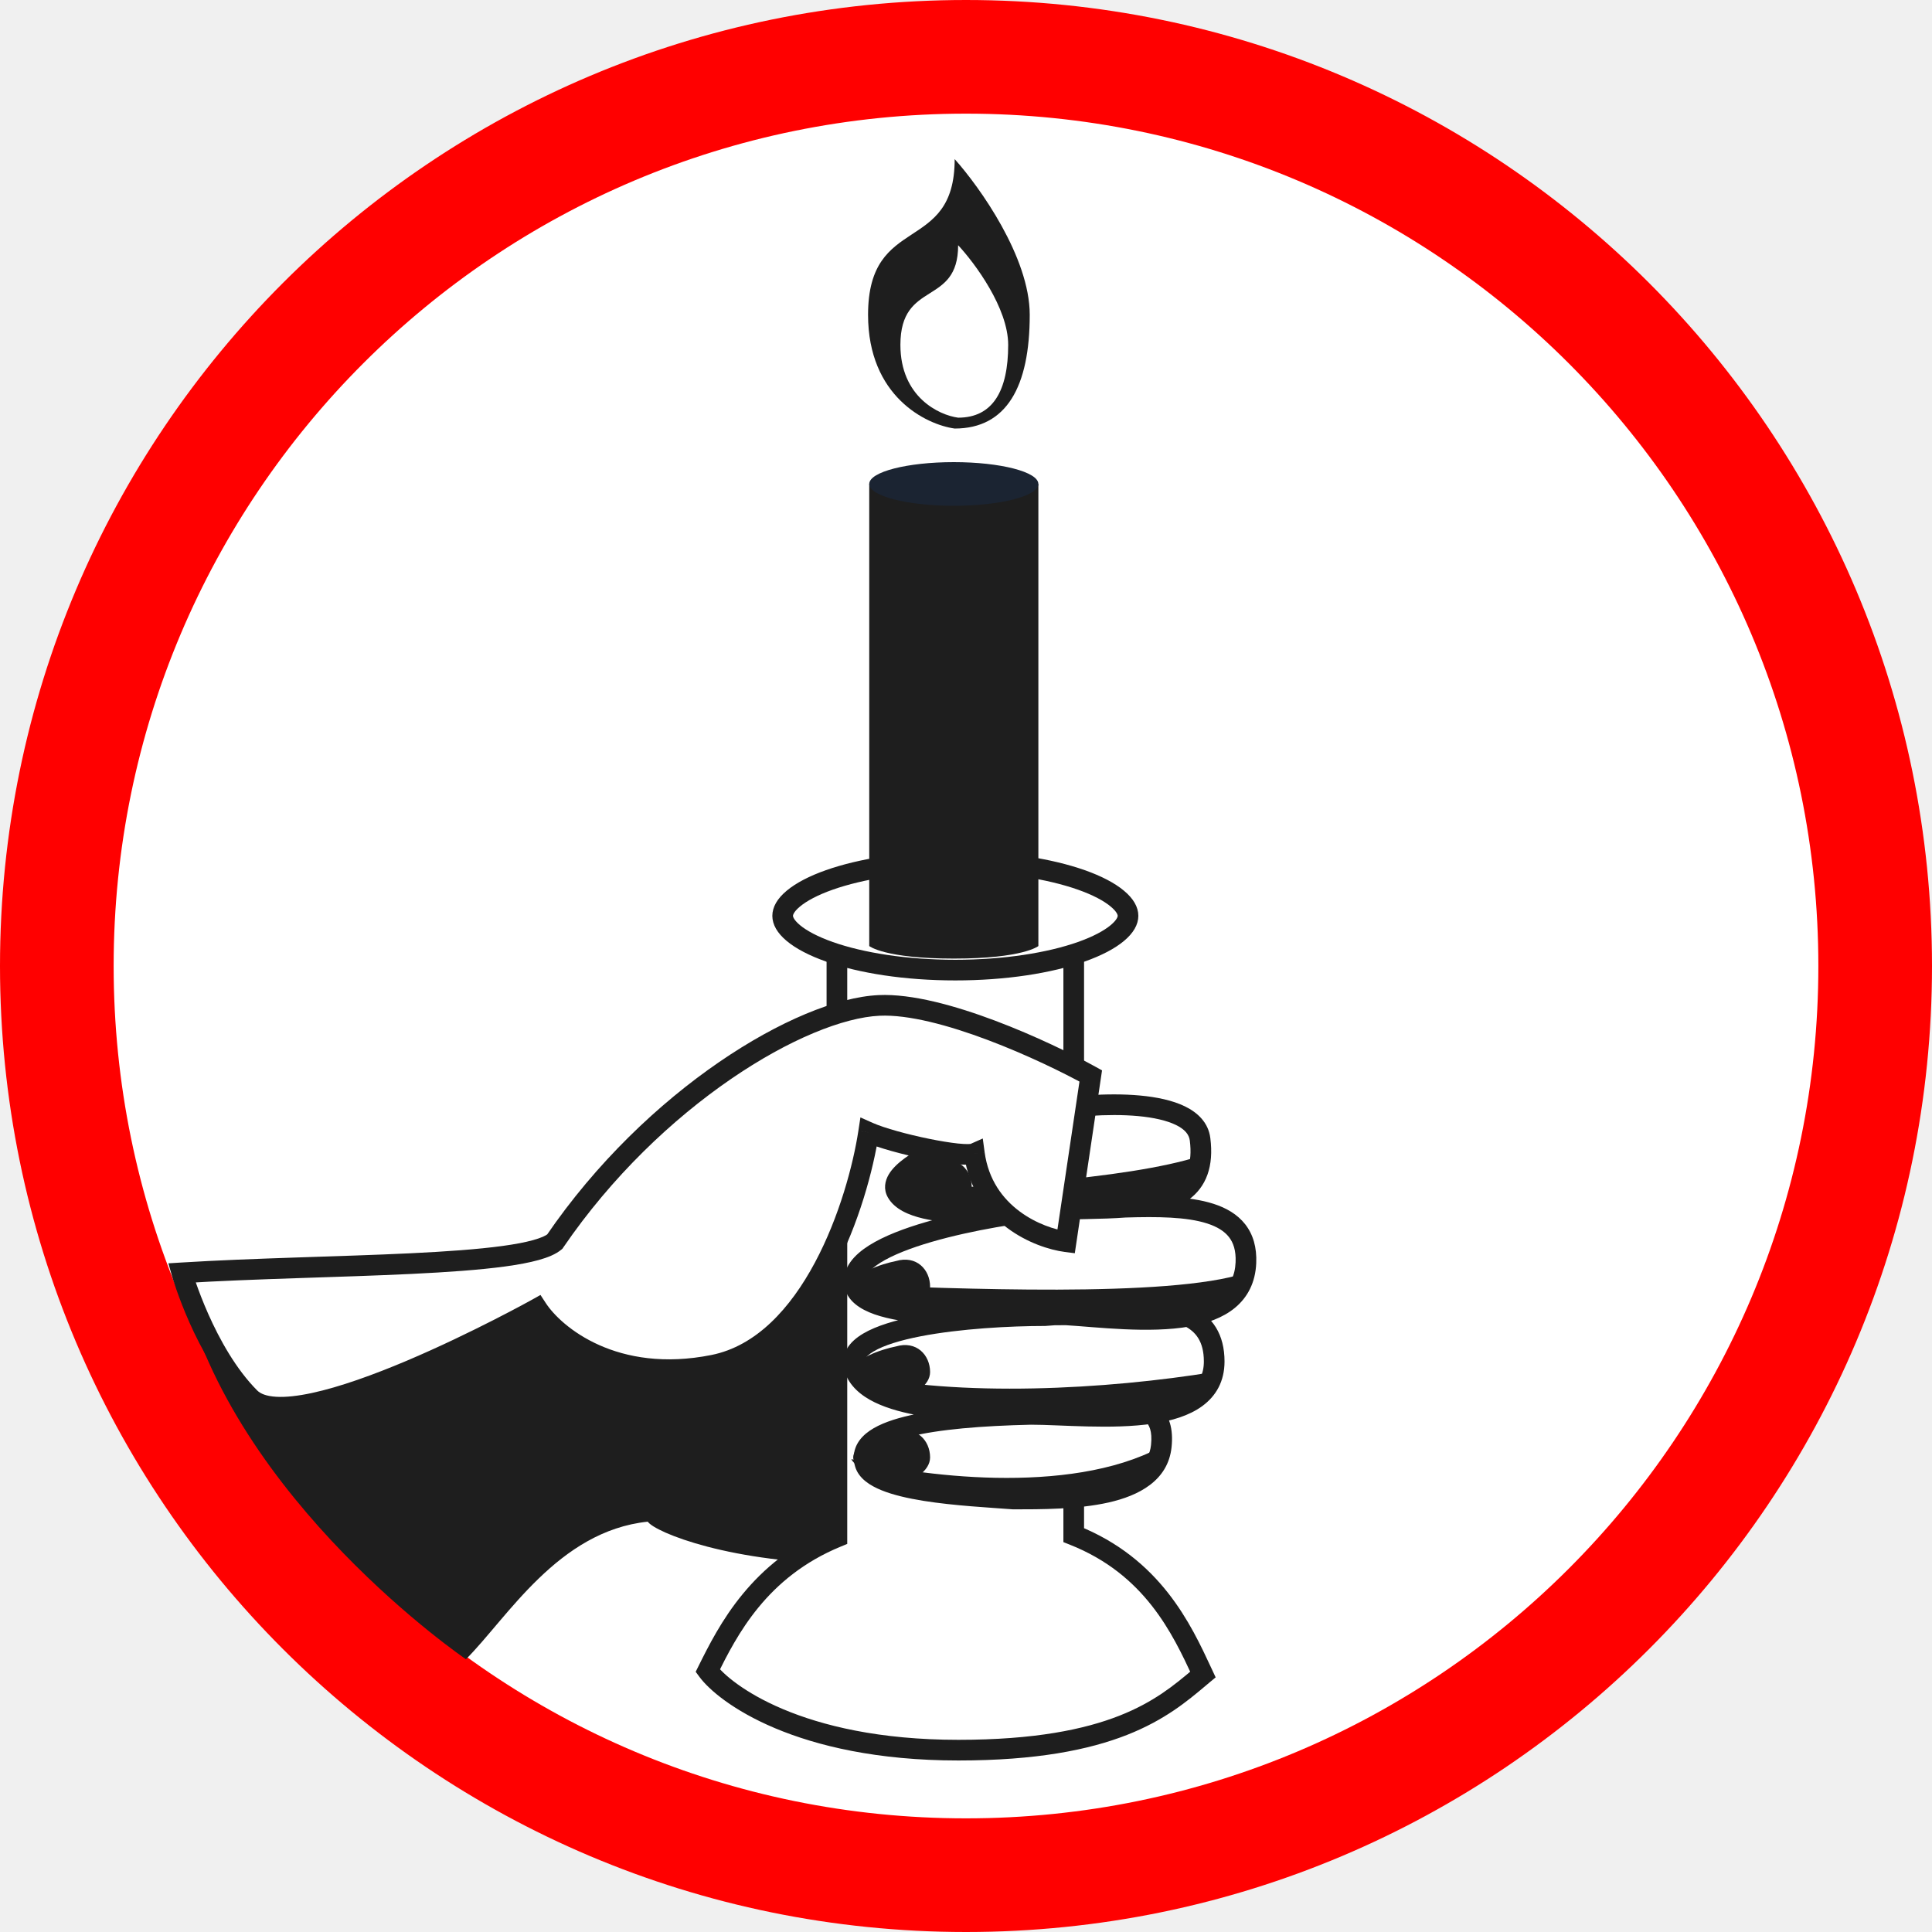
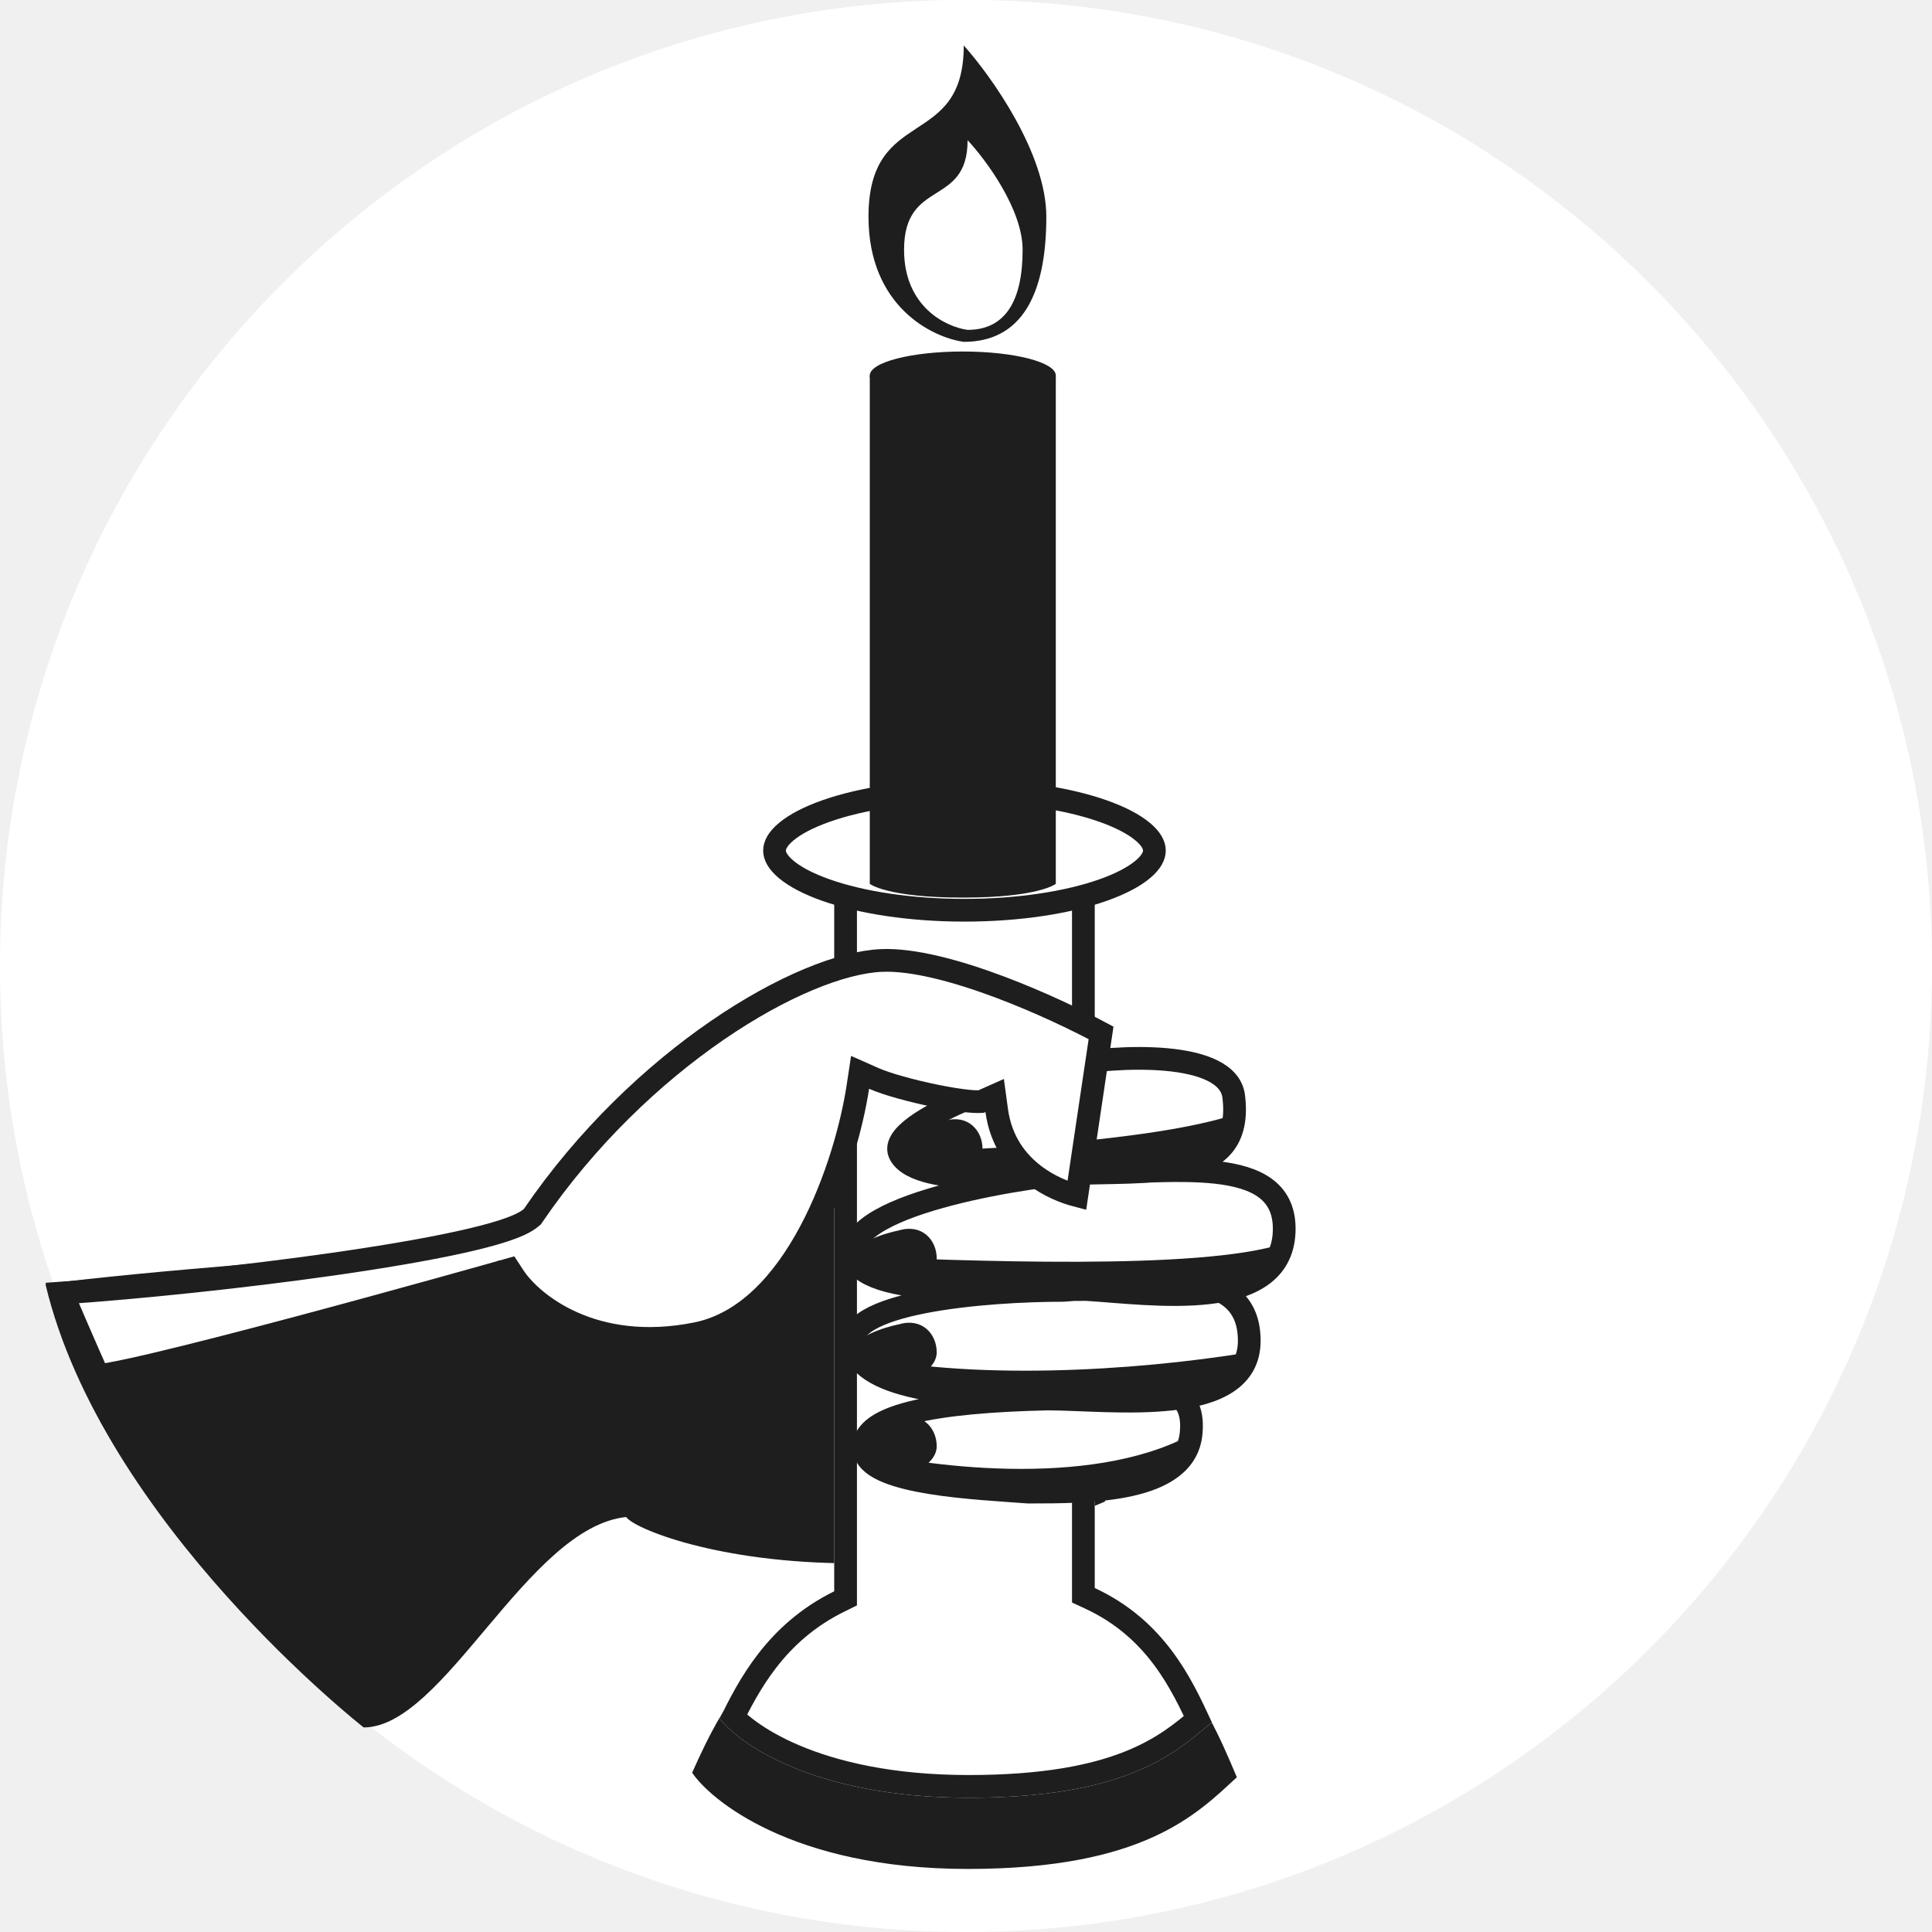
<svg xmlns="http://www.w3.org/2000/svg" width="85" height="85" viewBox="0 0 85 85" fill="none">
-   <path d="M82.5 42.5C82.5 64.591 64.591 82.5 42.5 82.5C20.409 82.5 2.5 64.591 2.5 42.5C2.5 20.409 20.409 2.5 42.5 2.5C64.591 2.5 82.5 20.409 82.5 42.5Z" fill="white" stroke="#FF0000" stroke-width="5" />
-   <path d="M37.529 68.799C42.885 68.799 45.002 67.41 47.649 66.329C49.828 54.751 44.846 48.73 42.355 47.959C39.864 47.187 37.062 51.664 36.439 53.825C35.941 55.554 15.992 55.419 8 56.5C10.273 66.045 20.5 73 20.5 73C22.318 71.182 24.555 67.359 28.499 66.947C28.81 67.41 32.173 68.799 37.529 68.799Z" fill="#1E1E1E" />
-   <path fill-rule="evenodd" clip-rule="evenodd" d="M41.25 37.45C38.804 37.45 36.82 39.434 36.82 41.88V67.621C33.384 69.035 32.019 71.732 31.138 73.505C31.846 74.467 35.107 77 42.163 77C48.963 77 51.17 75.145 52.748 73.819C52.808 73.769 52.866 73.72 52.924 73.672C52.911 73.645 52.899 73.618 52.886 73.59C51.989 71.663 50.711 68.916 47.24 67.539V41.88C47.24 39.434 45.257 37.45 42.81 37.45H41.25Z" fill="white" />
-   <path d="M36.82 67.621L36.993 68.042L37.275 67.926V67.621H36.82ZM31.138 73.505L30.731 73.303L30.607 73.552L30.772 73.775L31.138 73.505ZM52.748 73.819L53.041 74.167L53.041 74.167L52.748 73.819ZM52.924 73.672L53.215 74.02L53.484 73.797L53.336 73.48L52.924 73.672ZM52.886 73.59L53.298 73.399L53.298 73.399L52.886 73.59ZM47.24 67.539H46.785V67.847L47.072 67.961L47.24 67.539ZM37.275 41.88C37.275 39.685 39.055 37.905 41.25 37.905V36.996C38.553 36.996 36.366 39.182 36.366 41.88H37.275ZM37.275 67.621V41.88H36.366V67.621H37.275ZM36.647 67.201C33.044 68.683 31.615 71.522 30.731 73.303L31.545 73.707C32.422 71.942 33.724 69.386 36.993 68.042L36.647 67.201ZM30.772 73.775C31.592 74.888 35.012 77.454 42.163 77.454V76.545C35.201 76.545 32.101 74.046 31.504 73.236L30.772 73.775ZM42.163 77.454C45.603 77.454 47.915 76.985 49.581 76.33C51.252 75.672 52.245 74.836 53.041 74.167L52.456 73.471C51.674 74.128 50.775 74.883 49.248 75.484C47.715 76.087 45.523 76.545 42.163 76.545V77.454ZM53.041 74.167C53.1 74.117 53.158 74.068 53.215 74.02L52.633 73.323C52.574 73.371 52.515 73.421 52.456 73.471L53.041 74.167ZM53.336 73.48C53.324 73.453 53.311 73.426 53.298 73.399L52.474 73.782C52.487 73.809 52.499 73.837 52.512 73.864L53.336 73.48ZM53.298 73.399C52.4 71.469 51.059 68.565 47.407 67.116L47.072 67.961C50.362 69.267 51.578 71.857 52.474 73.782L53.298 73.399ZM46.785 41.88V67.539H47.694V41.88H46.785ZM42.81 37.905C45.005 37.905 46.785 39.685 46.785 41.88H47.694C47.694 39.182 45.508 36.996 42.81 36.996V37.905ZM41.25 37.905H42.81V36.996H41.25V37.905Z" fill="#1E1E1E" />
-   <path d="M45.972 48.883C48.144 48.47 52.566 48.263 52.798 50.125C53.082 52.397 51.578 52.951 49.498 53.111C52.31 53.026 54.92 53.139 54.815 55.555C54.752 57.016 53.674 57.659 52.271 57.91C52.97 58.248 53.419 58.856 53.419 59.899C53.419 61.345 52.218 61.949 50.679 62.181C51.003 62.457 51.167 62.91 51.092 63.623C50.847 65.95 47.058 65.95 44.576 65.95C42.559 65.795 38.432 65.64 38.059 64.399C37.594 62.847 41.007 62.325 45.351 62.227C42.61 62.072 38.215 62.072 37.594 60.21C36.973 58.348 42.92 57.882 45.972 57.882C46.105 57.874 46.244 57.864 46.387 57.851C43.261 57.883 37.828 58.129 37.593 56.486C37.312 54.517 43.788 53.446 46.041 53.225C46.018 53.226 45.995 53.227 45.972 53.228C45.352 53.256 40.231 53.848 39.455 52.452C38.679 51.056 45.506 48.965 45.972 48.883Z" fill="white" />
-   <path d="M45.972 48.883L46.05 49.331L46.057 49.33L45.972 48.883ZM52.798 50.125L52.347 50.181V50.181L52.798 50.125ZM45.972 53.228L45.992 53.682L45.992 53.682L45.972 53.228ZM39.455 52.452L39.058 52.673L39.455 52.452ZM46.592 53.183L46.598 52.729L46.587 52.728L46.575 52.729L46.592 53.183ZM54.815 55.555L54.361 55.535V55.535L54.815 55.555ZM46.903 57.848L46.93 57.395L46.916 57.394H46.903V57.848ZM37.593 56.486L37.144 56.55H37.144L37.593 56.486ZM45.972 57.882V58.337H45.985L45.998 58.336L45.972 57.882ZM37.594 60.21L38.025 60.066H38.025L37.594 60.21ZM51.092 63.623L51.544 63.671L51.092 63.623ZM44.576 65.95L44.541 66.403L44.558 66.405H44.576V65.95ZM38.059 64.399L38.495 64.268L38.059 64.399ZM46.057 49.33C47.113 49.129 48.718 48.979 50.071 49.103C50.75 49.166 51.33 49.295 51.739 49.495C52.142 49.693 52.315 49.924 52.347 50.181L53.249 50.068C53.165 49.395 52.698 48.953 52.139 48.679C51.586 48.408 50.88 48.265 50.154 48.198C48.695 48.064 47.002 48.224 45.887 48.437L46.057 49.33ZM52.347 50.181C52.412 50.7 52.37 51.085 52.267 51.375C52.166 51.658 51.997 51.873 51.765 52.044C51.277 52.404 50.497 52.579 49.464 52.658L49.533 53.565C50.58 53.484 51.592 53.301 52.305 52.776C52.673 52.505 52.957 52.145 53.123 51.68C53.287 51.222 53.327 50.686 53.249 50.068L52.347 50.181ZM49.464 52.658C48.407 52.74 47.265 52.717 46.022 52.771L46.061 53.679C47.208 53.629 48.477 53.646 49.533 53.565L49.464 52.658ZM46.022 52.771C45.998 52.772 45.974 52.773 45.951 52.774L45.992 53.682C46.015 53.681 46.038 53.68 46.061 53.679L46.022 52.771ZM45.951 52.774C45.596 52.79 44.219 52.943 42.779 52.92C42.064 52.908 41.37 52.853 40.817 52.724C40.232 52.587 39.945 52.397 39.853 52.231L39.058 52.673C39.354 53.205 39.997 53.465 40.61 53.609C41.255 53.76 42.025 53.817 42.765 53.829C44.234 53.852 45.728 53.694 45.992 53.682L45.951 52.774ZM39.853 52.231C39.847 52.221 39.848 52.221 39.849 52.22C39.849 52.213 39.853 52.185 39.884 52.133C39.951 52.02 40.098 51.867 40.349 51.684C40.843 51.322 41.599 50.944 42.425 50.593C43.245 50.246 44.105 49.937 44.791 49.711C45.133 49.597 45.43 49.505 45.655 49.439C45.767 49.406 45.86 49.38 45.931 49.361C45.966 49.351 45.994 49.344 46.016 49.339C46.027 49.336 46.035 49.334 46.042 49.333C46.048 49.331 46.051 49.331 46.05 49.331L45.893 48.436C45.738 48.463 45.19 48.621 44.505 48.848C43.804 49.079 42.919 49.396 42.071 49.756C41.229 50.113 40.394 50.524 39.812 50.95C39.525 51.16 39.262 51.4 39.102 51.669C38.932 51.956 38.861 52.318 39.058 52.673L39.853 52.231ZM46.587 53.638C47.522 53.649 48.548 53.595 49.512 53.566L49.485 52.657C48.49 52.687 47.507 52.74 46.598 52.729L46.587 53.638ZM49.512 53.566C50.93 53.523 52.207 53.536 53.111 53.828C53.554 53.971 53.867 54.168 54.067 54.423C54.261 54.67 54.384 55.017 54.361 55.535L55.269 55.575C55.299 54.885 55.135 54.312 54.782 53.861C54.434 53.418 53.939 53.139 53.39 52.963C52.313 52.615 50.878 52.615 49.485 52.657L49.512 53.566ZM54.361 55.535C54.335 56.142 54.106 56.546 53.755 56.836C53.388 57.141 52.855 57.344 52.191 57.463L52.351 58.358C53.09 58.225 53.797 57.982 54.335 57.537C54.89 57.077 55.232 56.429 55.269 55.575L54.361 55.535ZM52.191 57.463C50.536 57.758 48.411 57.483 46.93 57.395L46.875 58.302C48.246 58.384 50.555 58.679 52.351 58.358L52.191 57.463ZM46.903 57.394C46.737 57.394 46.564 57.395 46.383 57.397L46.392 58.306C46.571 58.304 46.741 58.303 46.903 58.303V57.394ZM46.383 57.397C44.802 57.413 42.694 57.481 40.942 57.343C40.063 57.275 39.312 57.156 38.777 56.968C38.209 56.769 38.063 56.558 38.043 56.422L37.144 56.55C37.241 57.236 37.862 57.61 38.476 57.826C39.124 58.053 39.97 58.179 40.87 58.25C42.675 58.392 44.846 58.321 46.392 58.306L46.383 57.397ZM38.043 56.422C38.014 56.219 38.142 55.927 38.721 55.561C39.269 55.215 40.074 54.904 40.993 54.637C42.824 54.105 44.977 53.786 46.086 53.677L45.997 52.772C44.852 52.885 42.641 53.212 40.74 53.764C39.794 54.038 38.892 54.378 38.235 54.793C37.608 55.189 37.032 55.769 37.144 56.55L38.043 56.422ZM46.086 53.677C46.314 53.655 46.492 53.642 46.609 53.637L46.575 52.729C46.432 52.734 46.234 52.749 45.997 52.772L46.086 53.677ZM45.998 58.336C46.137 58.328 46.281 58.317 46.427 58.304L46.347 57.398C46.207 57.411 46.073 57.421 45.945 57.429L45.998 58.336ZM46.427 58.304C47.387 58.219 48.431 58.061 49.485 58.008C50.535 57.954 51.448 58.018 52.073 58.319L52.468 57.501C51.621 57.092 50.506 57.045 49.439 57.1C48.378 57.154 47.216 57.322 46.347 57.398L46.427 58.304ZM52.073 58.319C52.359 58.457 52.574 58.64 52.72 58.878C52.867 59.117 52.965 59.444 52.965 59.899H53.874C53.874 59.312 53.747 58.812 53.495 58.402C53.242 57.991 52.882 57.7 52.468 57.501L52.073 58.319ZM52.965 59.899C52.965 60.471 52.739 60.85 52.358 61.128C51.952 61.425 51.352 61.62 50.611 61.732L50.747 62.631C51.545 62.51 52.316 62.286 52.895 61.862C53.5 61.419 53.874 60.773 53.874 59.899H52.965ZM50.611 61.732C49.769 61.859 48.808 61.871 47.872 61.849C46.962 61.828 46.029 61.772 45.351 61.772V62.681C46.028 62.681 46.876 62.736 47.851 62.758C48.799 62.781 49.825 62.77 50.747 62.631L50.611 61.732ZM45.377 61.773C43.981 61.694 42.239 61.657 40.752 61.41C40.01 61.287 39.366 61.116 38.882 60.88C38.395 60.643 38.126 60.369 38.025 60.066L37.163 60.353C37.372 60.982 37.886 61.406 38.483 61.697C39.083 61.989 39.826 62.178 40.603 62.307C42.154 62.564 43.98 62.604 45.326 62.68L45.377 61.773ZM38.025 60.066C37.988 59.954 38.001 59.878 38.045 59.801C38.1 59.705 38.219 59.584 38.443 59.452C38.892 59.187 39.61 58.966 40.493 58.794C42.243 58.453 44.46 58.337 45.972 58.337V57.428C44.432 57.428 42.15 57.545 40.319 57.902C39.411 58.079 38.568 58.323 37.981 58.669C37.687 58.843 37.42 59.063 37.256 59.349C37.082 59.654 37.045 59.999 37.163 60.353L38.025 60.066ZM45.362 62.681C45.824 62.671 46.333 62.605 46.835 62.531C47.348 62.456 47.848 62.373 48.334 62.316C48.818 62.26 49.254 62.235 49.618 62.27C49.986 62.305 50.231 62.397 50.385 62.527L50.974 61.835C50.62 61.533 50.161 61.409 49.704 61.365C49.244 61.321 48.734 61.355 48.229 61.413C47.725 61.471 47.193 61.56 46.703 61.632C46.203 61.705 45.742 61.763 45.341 61.772L45.362 62.681ZM50.385 62.527C50.554 62.672 50.706 62.949 50.64 63.575L51.544 63.671C51.628 62.871 51.453 62.243 50.974 61.835L50.385 62.527ZM50.64 63.575C50.551 64.423 49.828 64.933 48.573 65.216C47.343 65.494 45.829 65.496 44.576 65.496V66.405C45.804 66.405 47.426 66.407 48.773 66.103C50.094 65.804 51.388 65.15 51.544 63.671L50.64 63.575ZM44.611 65.497C43.584 65.418 42.079 65.342 40.773 65.133C40.119 65.028 39.545 64.894 39.122 64.722C38.669 64.538 38.524 64.365 38.495 64.268L37.624 64.529C37.781 65.054 38.291 65.365 38.78 65.564C39.298 65.775 39.952 65.922 40.629 66.031C41.984 66.248 43.551 66.327 44.541 66.403L44.611 65.497ZM38.495 64.268C38.461 64.155 38.468 64.077 38.49 64.015C38.513 63.948 38.567 63.864 38.682 63.768C38.925 63.566 39.363 63.372 40.013 63.209C41.298 62.885 43.194 62.73 45.362 62.681L45.341 61.772C43.164 61.822 41.182 61.977 39.791 62.327C39.102 62.5 38.503 62.734 38.1 63.069C37.894 63.242 37.723 63.454 37.632 63.713C37.539 63.977 37.541 64.254 37.624 64.529L38.495 64.268Z" fill="#1E1E1E" />
-   <path d="M47.565 65.852C50.284 65.573 51.022 64.283 51.051 63.673C47.007 65.834 40.302 64.922 37.455 64.196C37.717 64.719 39.111 65.154 39.547 65.329C39.983 65.503 44.166 66.2 47.565 65.852Z" fill="#1E1E1E" />
-   <path d="M39.371 52.224C39.371 51.623 40.623 51.223 41.249 51.097C42.152 50.831 42.752 51.473 42.752 52.224C42.752 52.825 42.001 53.226 41.625 53.351C40.874 53.226 39.371 52.825 39.371 52.224Z" fill="#1E1E1E" />
-   <path d="M47.128 53.303C51.398 53.128 52.706 52.693 52.793 50.862C49.585 51.908 42.509 52.286 39.371 52.344C39.981 53.39 41.639 53.527 47.128 53.303Z" fill="#1E1E1E" />
-   <path d="M46.903 54.629L47.989 47.337C46.024 46.251 41.411 44.11 38.68 44.234C35.267 44.389 28.75 48.268 24.406 54.629C23.061 55.767 14.364 55.605 8 56C8 56 9 59.5 11 61.5C13 63.5 23.63 57.577 23.63 57.577C24.406 58.766 27.044 60.928 31.388 60.059C35.732 59.19 37.749 52.87 38.215 49.819C39.332 50.316 42.404 50.957 42.869 50.75C43.241 53.481 45.714 54.474 46.903 54.629Z" fill="white" />
-   <path d="M47.989 47.337L48.439 47.404L48.485 47.092L48.209 46.939L47.989 47.337ZM46.903 54.629L46.844 55.08L47.287 55.137L47.353 54.696L46.903 54.629ZM42.869 50.75L43.319 50.689L43.238 50.089L42.684 50.335L42.869 50.75ZM38.215 49.819L38.399 49.404L37.855 49.162L37.765 49.751L38.215 49.819ZM38.68 44.234L38.659 43.78L38.68 44.234ZM24.406 54.629L24.7 54.976L24.747 54.936L24.781 54.885L24.406 54.629ZM8 56L7.972 55.546L7.408 55.581L7.563 56.125L8 56ZM31.388 60.059L31.477 60.505L31.388 60.059ZM23.63 57.577L24.011 57.328L23.779 56.973L23.409 57.18L23.63 57.577ZM47.539 47.27L46.453 54.562L47.353 54.696L48.439 47.404L47.539 47.27ZM46.962 54.178C46.435 54.109 45.595 53.848 44.852 53.291C44.119 52.743 43.486 51.914 43.319 50.689L42.419 50.812C42.624 52.317 43.414 53.35 44.307 54.019C45.19 54.681 46.182 54.993 46.844 55.08L46.962 54.178ZM42.684 50.335C42.719 50.319 42.704 50.334 42.577 50.335C42.47 50.336 42.326 50.328 42.15 50.31C41.798 50.273 41.351 50.2 40.877 50.103C39.918 49.908 38.911 49.631 38.399 49.404L38.03 50.234C38.636 50.504 39.723 50.796 40.696 50.994C41.187 51.094 41.665 51.173 42.055 51.214C42.25 51.234 42.431 51.246 42.586 51.244C42.72 51.243 42.903 51.233 43.054 51.165L42.684 50.335ZM48.209 46.939C47.21 46.387 45.545 45.57 43.782 44.906C42.035 44.248 40.124 43.713 38.659 43.78L38.701 44.688C39.967 44.63 41.728 45.104 43.461 45.757C45.178 46.404 46.803 47.201 47.769 47.735L48.209 46.939ZM38.659 43.78C36.828 43.863 34.261 44.926 31.635 46.729C28.993 48.543 26.237 51.142 24.031 54.373L24.781 54.885C26.919 51.755 29.593 49.234 32.149 47.479C34.721 45.713 37.119 44.76 38.701 44.688L38.659 43.78ZM24.112 54.282C24.023 54.358 23.819 54.459 23.454 54.56C23.103 54.658 22.651 54.743 22.108 54.817C21.025 54.965 19.63 55.063 18.063 55.139C14.956 55.288 11.149 55.349 7.972 55.546L8.028 56.454C11.215 56.256 14.938 56.2 18.107 56.047C19.679 55.971 21.107 55.872 22.232 55.718C22.794 55.641 23.291 55.549 23.698 55.436C24.091 55.327 24.453 55.184 24.7 54.976L24.112 54.282ZM37.765 49.751C37.538 51.237 36.931 53.529 35.855 55.544C34.772 57.572 33.27 59.219 31.299 59.614L31.477 60.505C33.85 60.03 35.529 58.083 36.657 55.972C37.792 53.847 38.425 51.452 38.664 49.888L37.765 49.751ZM31.299 59.614C27.152 60.443 24.694 58.376 24.011 57.328L23.25 57.825C24.118 59.156 26.935 61.413 31.477 60.505L31.299 59.614ZM23.63 57.577C23.409 57.18 23.409 57.18 23.409 57.18C23.409 57.18 23.409 57.18 23.409 57.18C23.408 57.18 23.408 57.18 23.407 57.181C23.406 57.181 23.404 57.182 23.402 57.184C23.397 57.186 23.39 57.19 23.38 57.196C23.36 57.207 23.331 57.223 23.292 57.244C23.215 57.286 23.101 57.349 22.955 57.427C22.662 57.584 22.242 57.806 21.732 58.066C20.709 58.587 19.328 59.26 17.888 59.87C16.443 60.481 14.958 61.021 13.722 61.286C13.103 61.419 12.569 61.478 12.145 61.452C11.714 61.426 11.459 61.316 11.321 61.179L10.679 61.821C11.041 62.184 11.556 62.327 12.089 62.359C12.629 62.392 13.254 62.316 13.912 62.175C15.232 61.892 16.78 61.326 18.242 60.707C19.709 60.086 21.111 59.403 22.144 58.876C22.662 58.612 23.087 58.387 23.384 58.228C23.533 58.148 23.649 58.085 23.729 58.041C23.768 58.02 23.799 58.003 23.82 57.992C23.83 57.986 23.838 57.981 23.843 57.978C23.846 57.977 23.848 57.976 23.849 57.975C23.85 57.975 23.85 57.974 23.851 57.974C23.851 57.974 23.851 57.974 23.851 57.974C23.851 57.974 23.851 57.974 23.63 57.577ZM11.321 61.179C10.38 60.237 9.657 58.922 9.165 57.815C8.922 57.267 8.739 56.779 8.617 56.429C8.556 56.254 8.511 56.114 8.481 56.018C8.466 55.971 8.454 55.934 8.447 55.91C8.444 55.897 8.441 55.888 8.439 55.883C8.438 55.88 8.438 55.878 8.437 55.876C8.437 55.876 8.437 55.875 8.437 55.875C8.437 55.875 8.437 55.875 8.437 55.875C8.437 55.875 8.437 55.875 8.437 55.875C8.437 55.875 8.437 55.875 8 56C7.563 56.125 7.563 56.125 7.563 56.125C7.563 56.125 7.563 56.125 7.563 56.125C7.563 56.126 7.563 56.126 7.563 56.126C7.564 56.127 7.564 56.128 7.564 56.129C7.565 56.131 7.566 56.134 7.567 56.138C7.569 56.145 7.572 56.156 7.576 56.17C7.585 56.198 7.597 56.239 7.613 56.29C7.646 56.394 7.694 56.543 7.758 56.727C7.886 57.096 8.078 57.608 8.335 58.185C8.843 59.328 9.62 60.763 10.679 61.821L11.321 61.179Z" fill="#1E1E1E" />
-   <path d="M49.628 40.293C49.628 40.497 49.512 40.755 49.158 41.05C48.808 41.343 48.273 41.626 47.573 41.874C46.176 42.367 44.217 42.68 42.031 42.68C39.845 42.68 37.886 42.367 36.489 41.874C35.789 41.626 35.254 41.343 34.903 41.05C34.55 40.755 34.434 40.497 34.434 40.293C34.434 40.088 34.55 39.83 34.903 39.536C35.254 39.243 35.789 38.959 36.489 38.712C37.886 38.219 39.845 37.906 42.031 37.906C44.217 37.906 46.176 38.219 47.573 38.712C48.273 38.959 48.808 39.243 49.158 39.536C49.512 39.83 49.628 40.088 49.628 40.293Z" fill="white" stroke="#1E1E1E" stroke-width="0.909" />
-   <path d="M38.243 21.292H45.684V41.622C45.684 41.622 45.019 42.174 41.963 42.174C38.907 42.174 38.243 41.622 38.243 41.622V21.292Z" fill="#1E1E1E" />
-   <ellipse cx="41.963" cy="21.292" rx="3.72" ry="0.96" fill="#1B2432" />
-   <path d="M38.191 13.849C38.191 17.432 40.732 18.679 42.002 18.854C44.288 18.854 45.304 17.01 45.304 13.849C45.304 11.32 43.102 8.229 42.002 7C42.002 11.215 38.191 9.371 38.191 13.849Z" fill="#1E1E1E" />
-   <path d="M39.614 15.172C39.614 17.465 41.308 18.263 42.154 18.376C43.679 18.376 44.356 17.196 44.356 15.172C44.356 13.554 42.888 11.576 42.154 10.789C42.154 13.487 39.614 12.306 39.614 15.172Z" fill="white" />
-   <path d="M37.539 56.608C37.539 56.007 38.791 55.606 39.417 55.481C40.32 55.215 40.92 55.857 40.92 56.608C40.92 57.209 40.169 57.61 39.793 57.735C39.042 57.61 37.539 57.209 37.539 56.608Z" fill="#1E1E1E" />
-   <path d="M46.17 57.834C52.915 57.657 53.84 58.357 54.798 56.004C51.452 57.12 41.842 56.672 37.455 56.527C37.804 57.486 39.547 58.008 46.17 57.834Z" fill="#1E1E1E" />
-   <path d="M37.539 60.365C37.539 59.764 38.791 59.363 39.417 59.238C40.32 58.972 40.92 59.614 40.92 60.365C40.92 60.966 40.169 61.367 39.793 61.492C39.042 61.367 37.539 60.966 37.539 60.365Z" fill="#1E1E1E" />
-   <path d="M47.04 62.279C51.921 62.488 52.792 61.93 53.403 60.361C48.731 61.128 42.16 61.494 37.628 60.449C39.022 62.017 40.94 62.017 47.04 62.279Z" fill="#1E1E1E" />
-   <path d="M37.539 64.121C37.539 63.52 38.791 63.119 39.417 62.994C40.32 62.728 40.92 63.37 40.92 64.121C40.92 64.722 40.169 65.123 39.793 65.248C39.042 65.123 37.539 64.722 37.539 64.121Z" fill="#1E1E1E" />
+   <circle cx="42.5" cy="42.5" r="42.5" fill="white" />
+   <path d="M42.5 44C56.583 44 68 32.583 68 18.5C68 14.126 66.898 10.009 64.958 6.412C58.441 2.348 50.745 0 42.5 0C34.255 0 26.559 2.348 20.042 6.412C18.102 10.009 17 14.126 17 18.5C17 32.583 28.417 44 42.5 44Z" fill="white" />
+   <path d="M42.579 69.722C34.235 69.722 31.815 74.966 30.451 77.991C31.23 79.156 34.817 82.226 42.579 82.226C50.34 82.226 52.663 79.806 54.416 78.192C53.052 74.966 50.923 69.722 42.579 69.722Z" fill="#1E1E1E" />
+   <path d="M37.482 68.779C43.373 68.779 45.703 67.251 48.614 66.062C51.011 53.326 45.531 46.703 42.791 45.854C40.051 45.005 36.968 49.93 36.283 52.307C35.735 54.209 10.791 55.311 2 56.5C4.5 67 16 76 16 76C19.548 76 23.21 67.194 27.549 66.742C27.891 67.251 31.591 68.779 37.482 68.779Z" fill="#1E1E1E" />
+   <mask id="path-5-inside-1_4896_31832" fill="white">
+     <path fill-rule="evenodd" clip-rule="evenodd" d="M41.575 34.296C38.884 34.296 36.702 36.477 36.702 39.169V70.01C33.732 71.475 32.487 73.946 31.666 75.606C32.37 76.566 35.61 79.094 42.622 79.094C49.38 79.094 51.573 77.243 53.141 75.919C53.2 75.87 53.258 75.821 53.316 75.772C53.303 75.746 53.291 75.719 53.278 75.691C52.431 73.863 51.241 71.296 48.164 69.866V39.169C48.164 36.477 45.982 34.296 43.291 34.296H41.575Z" />
+   </mask>
+   <path fill-rule="evenodd" clip-rule="evenodd" d="M41.575 34.296C38.884 34.296 36.702 36.477 36.702 39.169V70.01C33.732 71.475 32.487 73.946 31.666 75.606C32.37 76.566 35.61 79.094 42.622 79.094C49.38 79.094 51.573 77.243 53.141 75.919C53.2 75.87 53.258 75.821 53.316 75.772C53.303 75.746 53.291 75.719 53.278 75.691C52.431 73.863 51.241 71.296 48.164 69.866V39.169C48.164 36.477 45.982 34.296 43.291 34.296H41.575Z" fill="white" />
+   <path d="M36.702 70.01L37.144 70.907L37.702 70.632V70.01H36.702ZM31.666 75.606L30.77 75.163L30.5 75.708L30.86 76.198L31.666 75.606ZM53.141 75.919L53.786 76.684L53.786 76.684L53.141 75.919ZM53.316 75.772L53.958 76.539L54.545 76.047L54.223 75.352L53.316 75.772ZM53.278 75.691L54.185 75.271L54.185 75.271L53.278 75.691ZM48.164 69.866H47.164V70.504L47.742 70.772L48.164 69.866ZM37.702 39.169C37.702 37.03 39.436 35.296 41.575 35.296V33.296C38.331 33.296 35.702 35.925 35.702 39.169H37.702ZM37.702 70.01V39.169H35.702V70.01H37.702ZM36.26 69.114C32.965 70.738 31.596 73.492 30.77 75.163L32.562 76.05C33.378 74.401 34.499 72.211 37.144 70.907L36.26 69.114ZM30.86 76.198C31.808 77.491 35.4 80.094 42.622 80.094V78.094C35.82 78.094 32.932 75.641 32.472 75.015L30.86 76.198ZM42.622 80.094C46.09 80.094 48.46 79.619 50.195 78.933C51.944 78.242 52.987 77.358 53.786 76.684L52.496 75.155C51.727 75.804 50.89 76.508 49.46 77.073C48.018 77.643 45.911 78.094 42.622 78.094V80.094ZM53.786 76.684C53.846 76.634 53.902 76.586 53.958 76.539L52.673 75.006C52.614 75.056 52.555 75.106 52.496 75.155L53.786 76.684ZM54.223 75.352C54.211 75.325 54.198 75.298 54.185 75.271L52.371 76.112C52.383 76.139 52.396 76.166 52.408 76.193L54.223 75.352ZM54.185 75.271C53.339 73.444 52.023 70.556 48.585 68.959L47.742 70.772C50.46 72.035 51.523 74.283 52.371 76.112L54.185 75.271ZM47.164 39.169V69.866H49.164V39.169H47.164ZM43.291 35.296C45.43 35.296 47.164 37.03 47.164 39.169H49.164C49.164 35.925 46.534 33.296 43.291 33.296V35.296ZM41.575 35.296H43.291V33.296H41.575V35.296Z" fill="#1E1E1E" mask="url(#path-5-inside-1_4896_31832)" />
+   <path d="M46.769 46.872C49.158 46.417 54.022 46.189 54.278 48.237C54.591 50.737 52.936 51.346 50.649 51.523C53.741 51.429 56.613 51.553 56.497 54.211C56.427 55.818 55.241 56.526 53.698 56.801C54.467 57.173 54.962 57.842 54.962 58.989C54.962 60.58 53.641 61.244 51.947 61.5C52.304 61.803 52.484 62.301 52.401 63.086C52.132 65.646 47.964 65.646 45.233 65.646C43.015 65.475 38.475 65.304 38.065 63.939C37.553 62.232 41.308 61.658 46.087 61.55C43.072 61.379 38.236 61.379 37.553 59.331C36.871 57.283 43.413 56.771 46.769 56.771C46.916 56.762 47.069 56.751 47.226 56.737C43.787 56.771 37.811 57.042 37.553 55.235C37.244 53.069 44.367 51.891 46.846 51.647C46.82 51.648 46.795 51.65 46.769 51.651C46.087 51.682 40.454 52.334 39.601 50.797C38.748 49.261 46.257 46.962 46.769 46.872Z" fill="white" />
+   <path d="M46.087 61.55C48.874 61.55 54.962 62.403 54.962 58.989C54.962 55.235 49.67 56.6 46.769 56.771C43.413 56.771 36.871 57.283 37.553 59.331C38.236 61.379 43.072 61.379 46.087 61.55ZM46.087 61.55C48.59 61.493 52.743 59.843 52.401 63.086C52.132 65.646 47.964 65.646 45.233 65.646C43.015 65.475 38.475 65.304 38.065 63.939C37.553 62.232 41.308 61.658 46.087 61.55ZM46.769 46.872C49.158 46.417 54.022 46.189 54.278 48.237C54.753 52.032 50.695 51.471 46.769 51.651C46.087 51.682 40.454 52.334 39.601 50.797C38.748 49.261 46.257 46.962 46.769 46.872ZM47.452 51.602C51.377 51.651 56.653 50.627 56.497 54.211C56.341 57.795 50.638 56.904 47.793 56.733C44.493 56.733 37.826 57.146 37.553 55.235C37.212 52.846 45.916 51.659 47.452 51.602Z" stroke="#1E1E1E" />
+   <path d="M48.521 65.538C51.512 65.231 52.324 63.812 52.356 63.141C47.908 65.519 40.532 64.515 37.4 63.716C37.688 64.291 39.222 64.771 39.701 64.963C40.181 65.154 44.782 65.921 48.521 65.538Z" fill="#1E1E1E" />
+   <path d="M39.508 50.547C39.508 49.886 40.885 49.445 41.574 49.308C42.567 49.015 43.227 49.721 43.227 50.547C43.227 51.208 42.4 51.649 41.987 51.787C41.161 51.649 39.508 51.208 39.508 50.547Z" fill="#1E1E1E" />
+   <path d="M48.04 51.733C52.738 51.541 54.176 51.062 54.272 49.048C50.744 50.199 42.959 50.614 39.508 50.678C40.179 51.828 42.002 51.979 48.04 51.733Z" fill="#1E1E1E" />
+   <path d="M2.737 56.888C6.183 56.65 10.725 56.177 14.664 55.615C16.771 55.314 18.713 54.986 20.226 54.654C20.981 54.488 21.639 54.319 22.16 54.148C22.659 53.985 23.102 53.8 23.369 53.574L23.421 53.53L23.459 53.474C25.811 50.03 28.753 47.257 31.564 45.327C34.393 43.385 37.03 42.336 38.771 42.257C40.163 42.194 42.1 42.715 44.007 43.433C45.726 44.08 47.361 44.864 48.442 45.443L47.376 52.601C46.832 52.46 46.154 52.183 45.537 51.721C44.731 51.117 44.035 50.206 43.851 48.858L43.761 48.198L43.17 48.461C43.166 48.461 43.127 48.468 43.034 48.469C42.917 48.47 42.759 48.461 42.565 48.441C42.178 48.401 41.686 48.32 41.164 48.214C40.11 47.999 39.002 47.695 38.439 47.444L37.84 47.178L37.742 47.826C37.492 49.462 36.824 51.982 35.64 54.198C34.449 56.429 32.797 58.242 30.628 58.675C26.068 59.587 23.364 57.314 22.612 56.162L22.411 55.854L22.057 55.954L22.193 56.435C22.057 55.954 22.057 55.954 22.057 55.954L22.056 55.954L22.054 55.955L22.044 55.957L22.006 55.968L21.856 56.01C21.725 56.047 21.533 56.101 21.288 56.17C20.797 56.307 20.097 56.503 19.255 56.737C17.572 57.203 15.325 57.821 13.07 58.422C10.814 59.023 8.554 59.608 6.843 60.011C5.986 60.213 5.275 60.367 4.773 60.455C4.586 60.488 4.436 60.51 4.323 60.523C4.12 60.087 3.734 59.205 3.357 58.332C3.125 57.796 2.902 57.276 2.737 56.888Z" fill="white" stroke="#1E1E1E" />
+   <path d="M50.789 37.422C50.789 37.646 50.662 37.93 50.273 38.254C49.887 38.576 49.3 38.888 48.529 39.16C46.992 39.703 44.837 40.047 42.433 40.047C40.028 40.047 37.873 39.703 36.337 39.16C35.566 38.888 34.978 38.576 34.593 38.254C34.204 37.93 34.076 37.646 34.076 37.422C34.076 37.197 34.204 36.913 34.593 36.589C34.978 36.267 35.566 35.955 36.337 35.683C37.873 35.14 40.028 34.796 42.433 34.796C44.837 34.796 46.992 35.14 48.529 35.683C49.3 35.955 49.887 36.267 50.273 36.589C50.662 36.913 50.789 37.197 50.789 37.422Z" fill="white" stroke="#1E1E1E" />
+   <path d="M38.267 16.521H46.451V38.884C46.451 38.884 45.721 39.491 42.359 39.491C38.997 39.491 38.267 38.884 38.267 38.884V16.521Z" fill="#1E1E1E" />
+   <ellipse cx="42.359" cy="16.521" rx="4.092" ry="1.056" fill="#1E1E1E" />
+   <path d="M38.21 9.534C38.21 13.475 41.004 14.847 42.401 15.04C44.916 15.04 46.034 13.011 46.034 9.534C46.034 6.752 43.612 3.352 42.401 2C42.401 6.636 38.21 4.608 38.21 9.534Z" fill="#1E1E1E" />
+   <path d="M39.775 10.99C39.775 13.512 41.638 14.39 42.57 14.513C44.246 14.513 44.991 13.215 44.991 10.99C44.991 9.209 43.377 7.033 42.57 6.168C42.57 9.135 39.775 7.837 39.775 10.99Z" fill="white" />
+   <path d="M37.493 55.369C37.493 54.708 38.87 54.267 39.559 54.13C40.553 53.837 41.212 54.543 41.212 55.369C41.212 56.03 40.386 56.471 39.972 56.609C39.146 56.471 37.493 56.03 37.493 55.369Z" fill="#1E1E1E" />
+   <path d="M46.987 56.718C54.406 56.523 55.424 57.293 56.478 54.705C52.797 55.932 42.226 55.44 37.4 55.28C37.784 56.334 39.701 56.91 46.987 56.718Z" fill="#1E1E1E" />
+   <path d="M37.493 59.501C37.493 58.84 38.87 58.399 39.559 58.262C40.553 57.969 41.212 58.675 41.212 59.501C41.212 60.162 40.386 60.603 39.972 60.741C39.146 60.603 37.493 60.162 37.493 59.501Z" fill="#1E1E1E" />
+   <path d="M47.945 61.607C53.313 61.837 54.272 61.224 54.943 59.498C49.804 60.342 42.576 60.744 37.591 59.594C39.125 61.319 41.234 61.319 47.945 61.607Z" fill="#1E1E1E" />
+   <path d="M37.493 63.633C37.493 62.972 38.87 62.531 39.559 62.394C40.553 62.101 41.212 62.807 41.212 63.633C41.212 64.294 40.386 64.735 39.972 64.873C39.146 64.735 37.493 64.294 37.493 63.633Z" fill="#1E1E1E" />
</svg>
